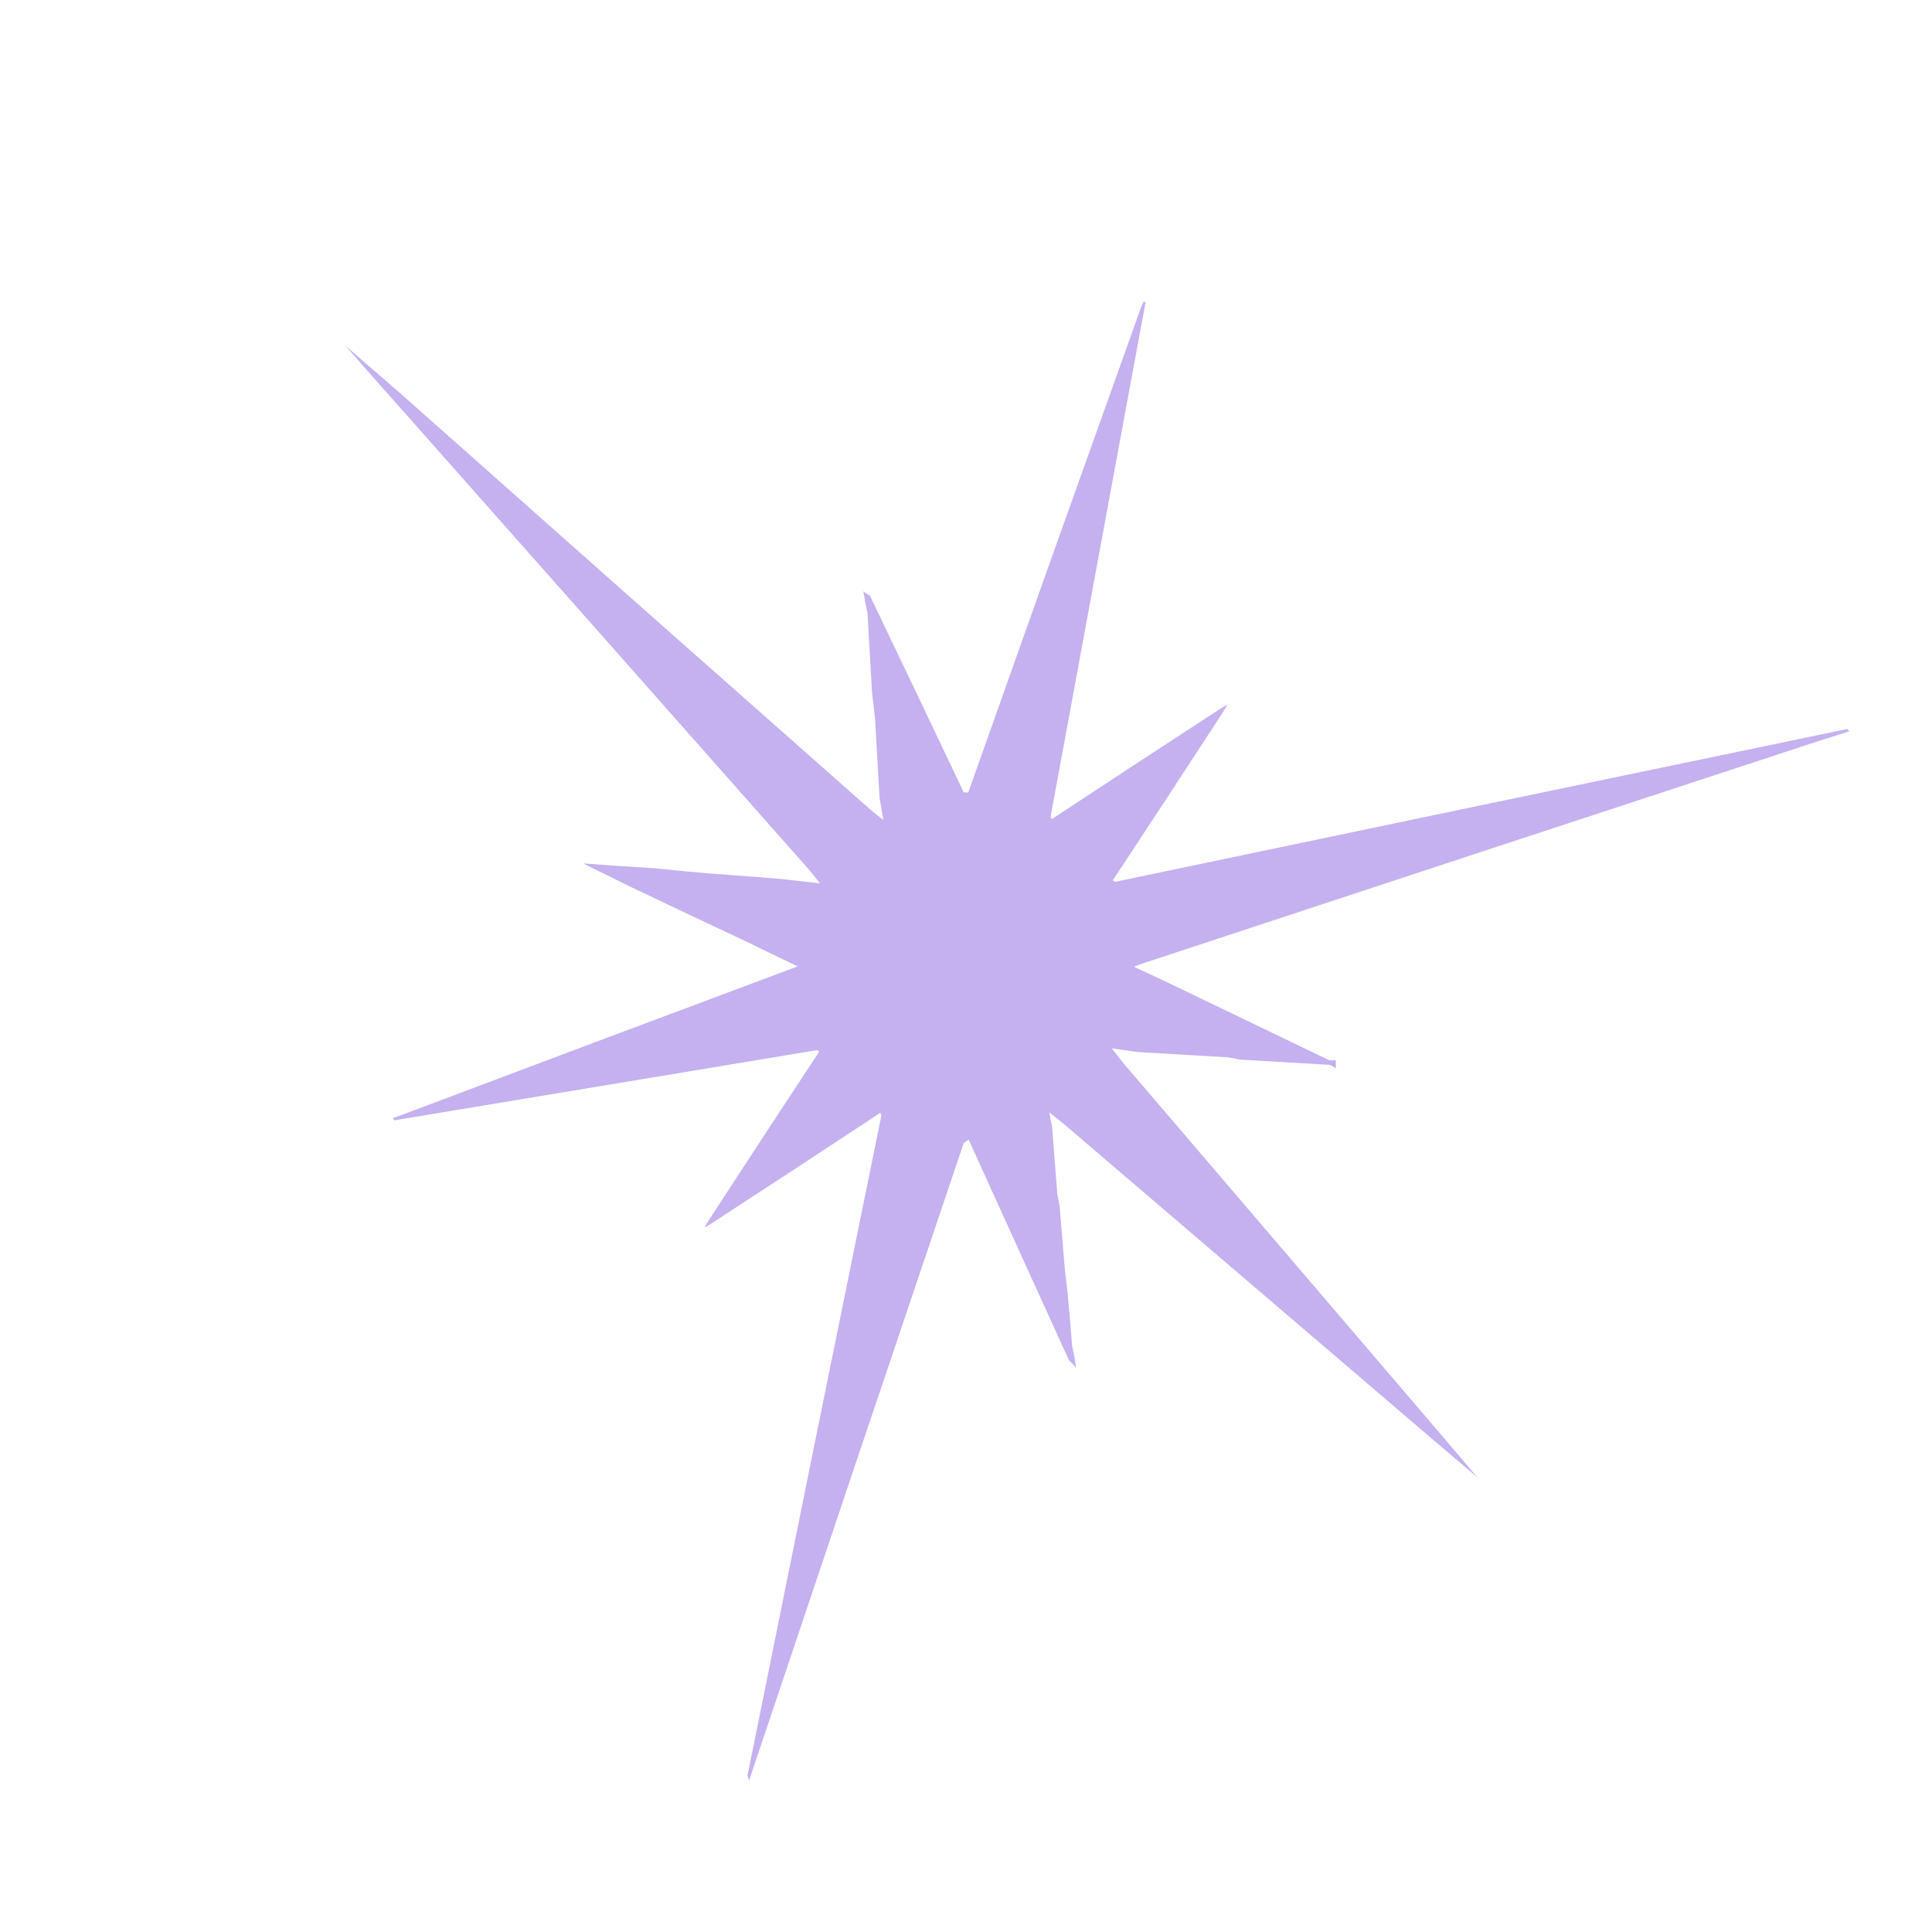
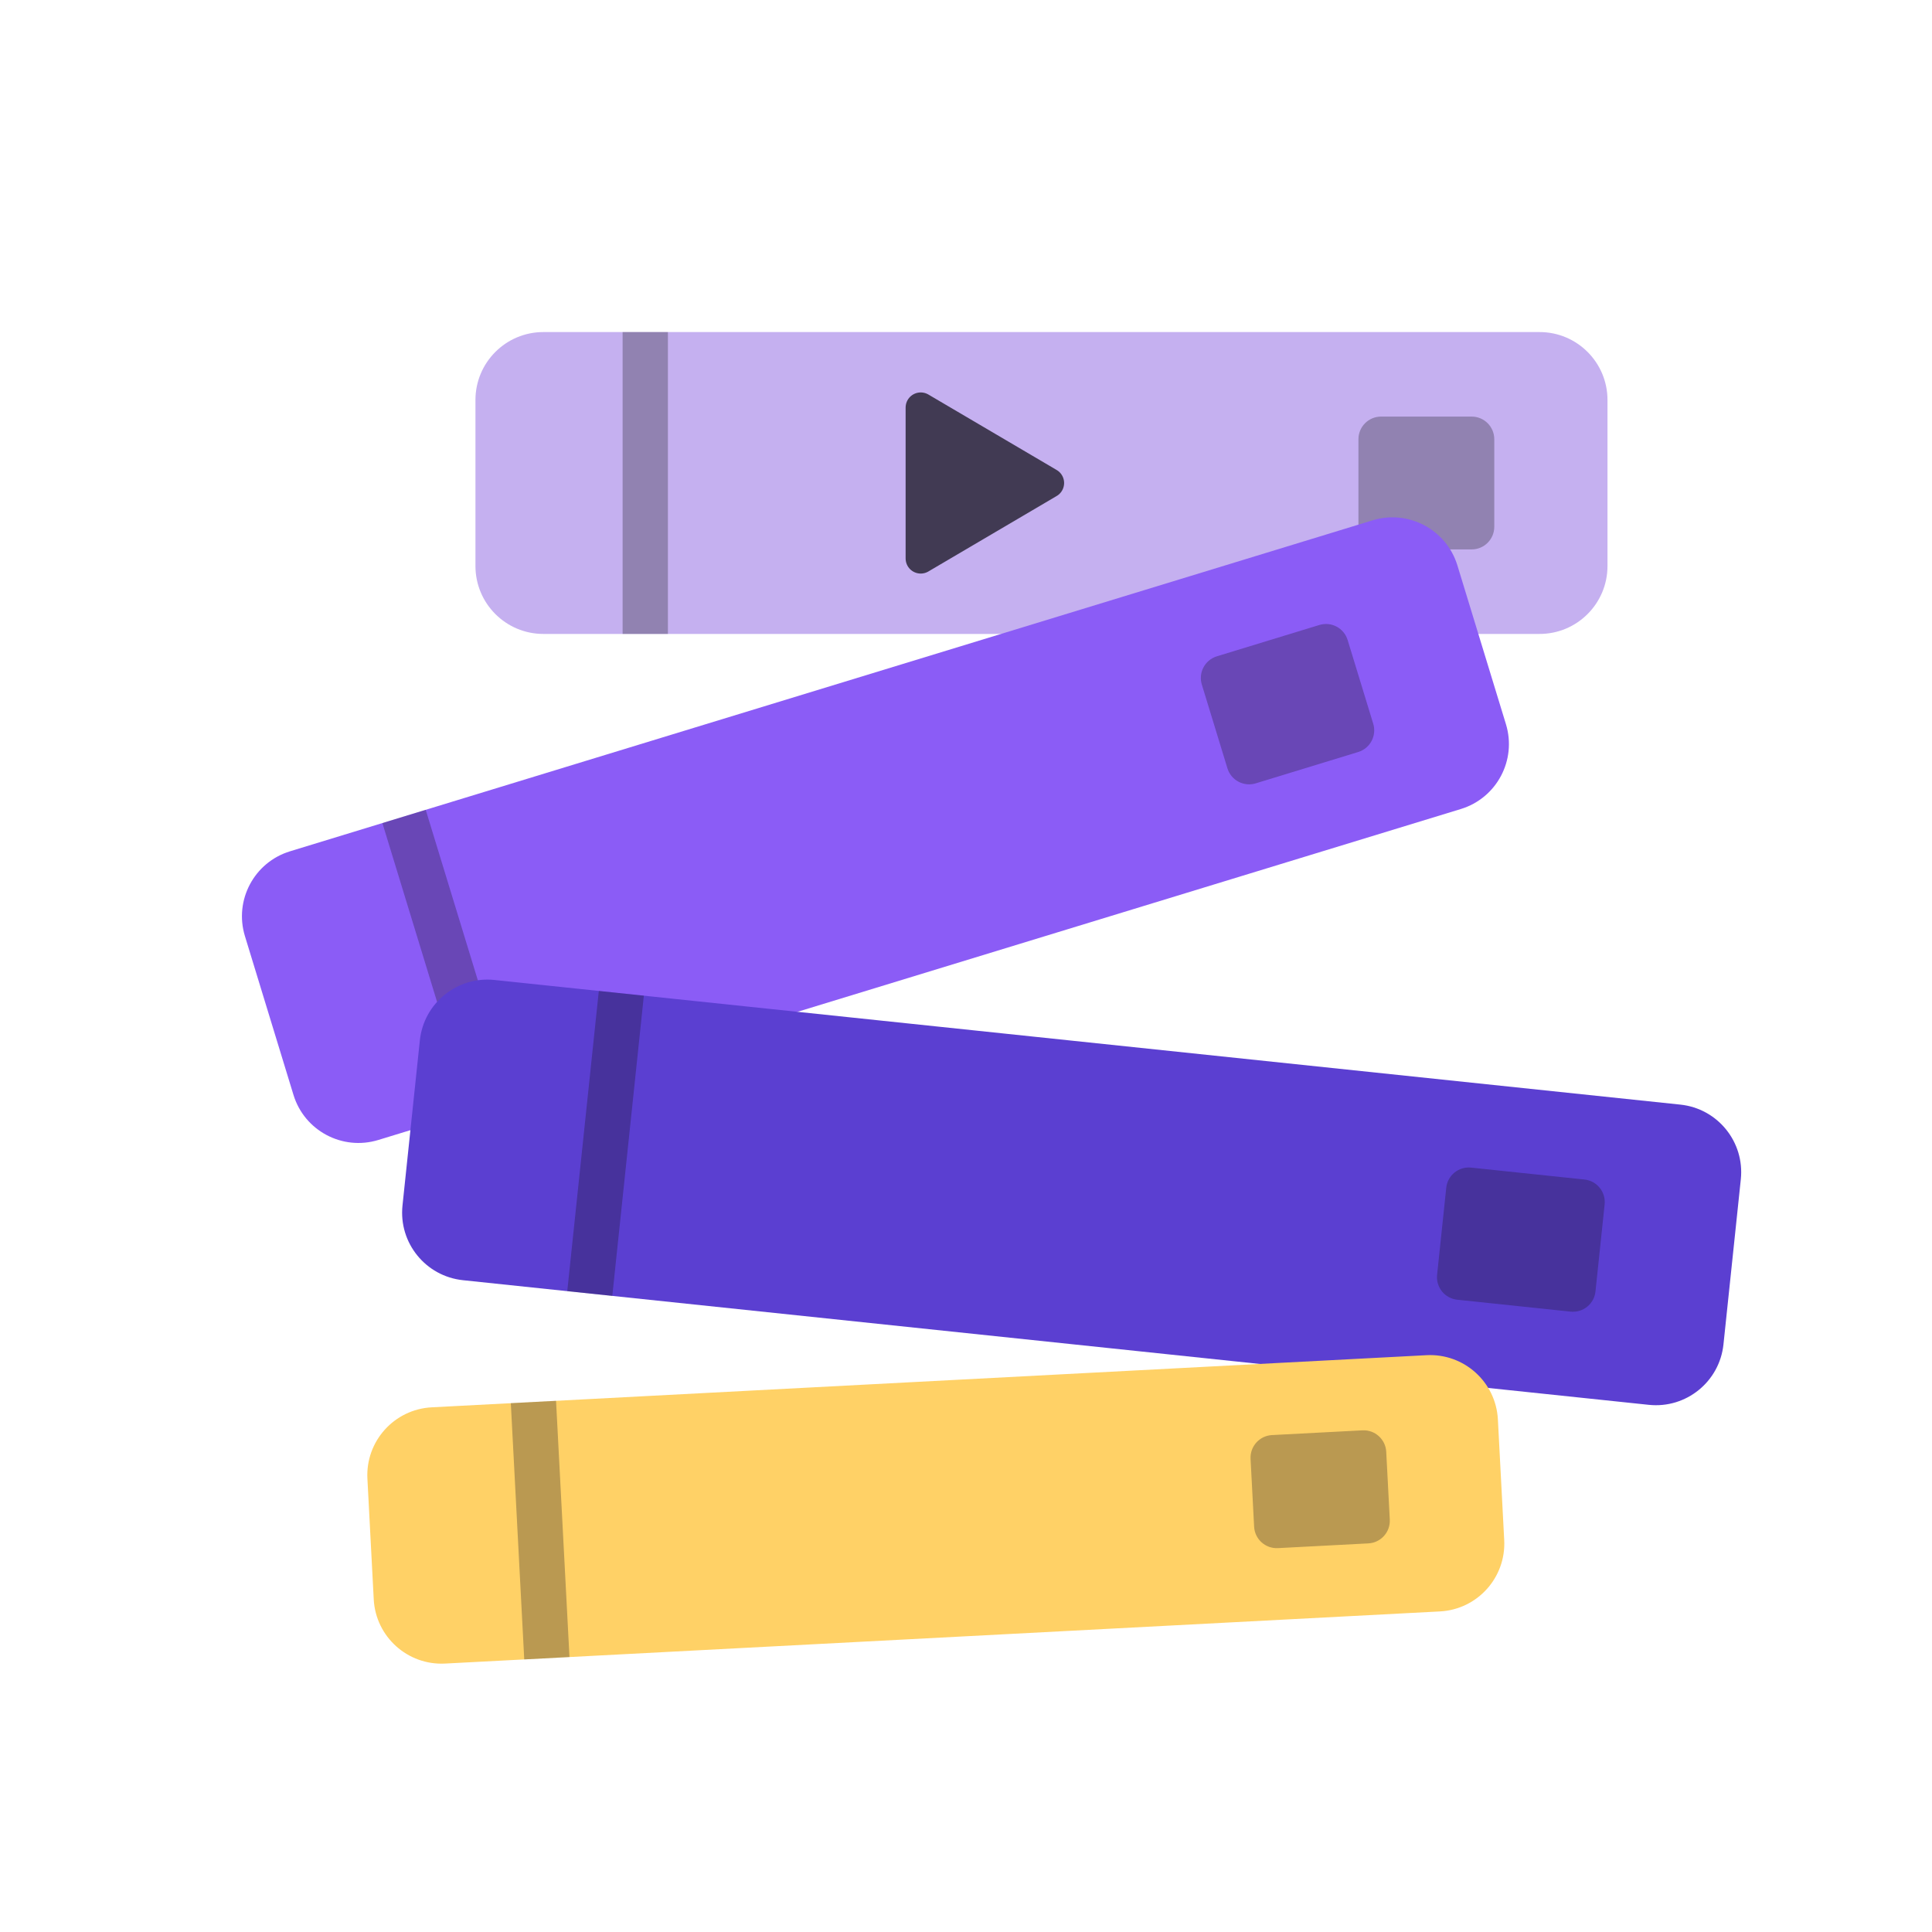
- <svg xmlns="http://www.w3.org/2000/svg" viewBox="0 0 512 512" fill="none">
-   <g transform="translate(0,512) scale(0.1,-0.1)" fill="#C5B0F0">
-     <path d="M3021 4298 l-8 -23 -224 -627 -223 -628 -6 0 -6 0 -124 261 -125 261 -9 5 -8 6 5 -29 6 -29 6 -105 6 -105 4 -35 4 -35 6 -105 6 -105 5 -29 5 -29 -18 14 -17 14 -621 549 -620 550 -75 65 -75 65 26 -29 26 -30 589 -665 589 -666 14 -17 14 -18 -44 5 -44 5 -67 6 -68 5 -67 5 -68 6 -40 4 -40 4 -95 6 -95 7 65 -32 65 -32 80 -38 80 -38 140 -66 139 -67 -537 -201 -537 -202 3 -2 2 -3 560 93 560 93 3 -2 3 -2 -144 -219 -143 -219 -9 -14 -8 -14 14 8 14 9 219 143 219 144 1 -3 2 -3 -178 -875 -177 -875 2 -7 2 -7 284 845 285 845 6 4 7 5 133 -293 133 -292 10 -10 9 -10 -5 30 -6 30 -6 75 -7 75 -3 25 -3 25 -7 85 -7 85 -3 15 -3 15 -7 90 -7 90 -4 18 -3 19 17 -14 17 -13 490 -419 490 -419 60 -51 60 -51 -51 60 -51 60 -419 490 -419 490 -15 19 -14 18 34 -5 35 -5 120 -7 120 -7 15 -3 15 -3 120 -7 120 -7 8 -5 7 -4 0 10 0 11 -9 0 -8 0 -214 103 -214 103 -45 21 -45 21 15 6 15 5 895 295 895 294 38 12 38 12 -3 3 -3 3 -970 -202 -970 -203 -3 2 -3 2 144 219 143 219 9 14 8 14 -14 -8 -14 -9 -219 -143 -219 -144 -1 3 -2 3 126 683 126 682 -3 0 -3 0 -9 -22z" />
+ <svg xmlns="http://www.w3.org/2000/svg" viewBox="0 0 256 256" fill="none" role="img" aria-label="yandex-music">
+   <g transform="rotate(0 138 64)">
+     <rect x="63.0" y="44.0" width="150" height="40" rx="9" fill="#C5B0F0" />
+     <rect x="82.5" y="44.0" width="6" height="40" fill="#16131f" opacity=".30" />
+     <rect x="180.0" y="55.2" width="18.0" height="17.6" rx="3" fill="#16131f" opacity=".30" />
+     <polygon points="122.0,54.0 122.0,74.0 139.0,64.0" fill="#16131f" opacity=".75" stroke="#16131f" stroke-width="4" stroke-linejoin="round" />
+   </g>
+   <g transform="rotate(-17 116 110)">
+     <rect x="32.0" y="90.0" width="168" height="40" rx="9" fill="#8b5cf6" />
+     <rect x="53.8" y="90.0" width="6" height="40" fill="#16131f" opacity=".30" />
+     <rect x="163.0" y="101.2" width="20.2" height="17.6" rx="3" fill="#16131f" opacity=".30" />
+   </g>
+   <g transform="rotate(6 142 158)">
+     <rect x="54.0" y="138.0" width="176" height="40" rx="9" fill="#5b3fd1" />
+     <rect x="76.9" y="138.0" width="6" height="40" fill="#16131f" opacity=".30" />
+     <rect x="191.3" y="149.2" width="21.1" height="17.6" rx="3" fill="#16131f" opacity=".30" />
+   </g>
+   <g transform="rotate(-3 124 200)">
+     <rect x="49.0" y="183.0" width="150" height="34" rx="9" fill="#FFD166" />
+     <rect x="68.5" y="183.0" width="6" height="34" fill="#16131f" opacity=".30" />
+     <rect x="166.0" y="192.5" width="18.0" height="15.0" rx="3" fill="#16131f" opacity=".30" />
  </g>
</svg>
